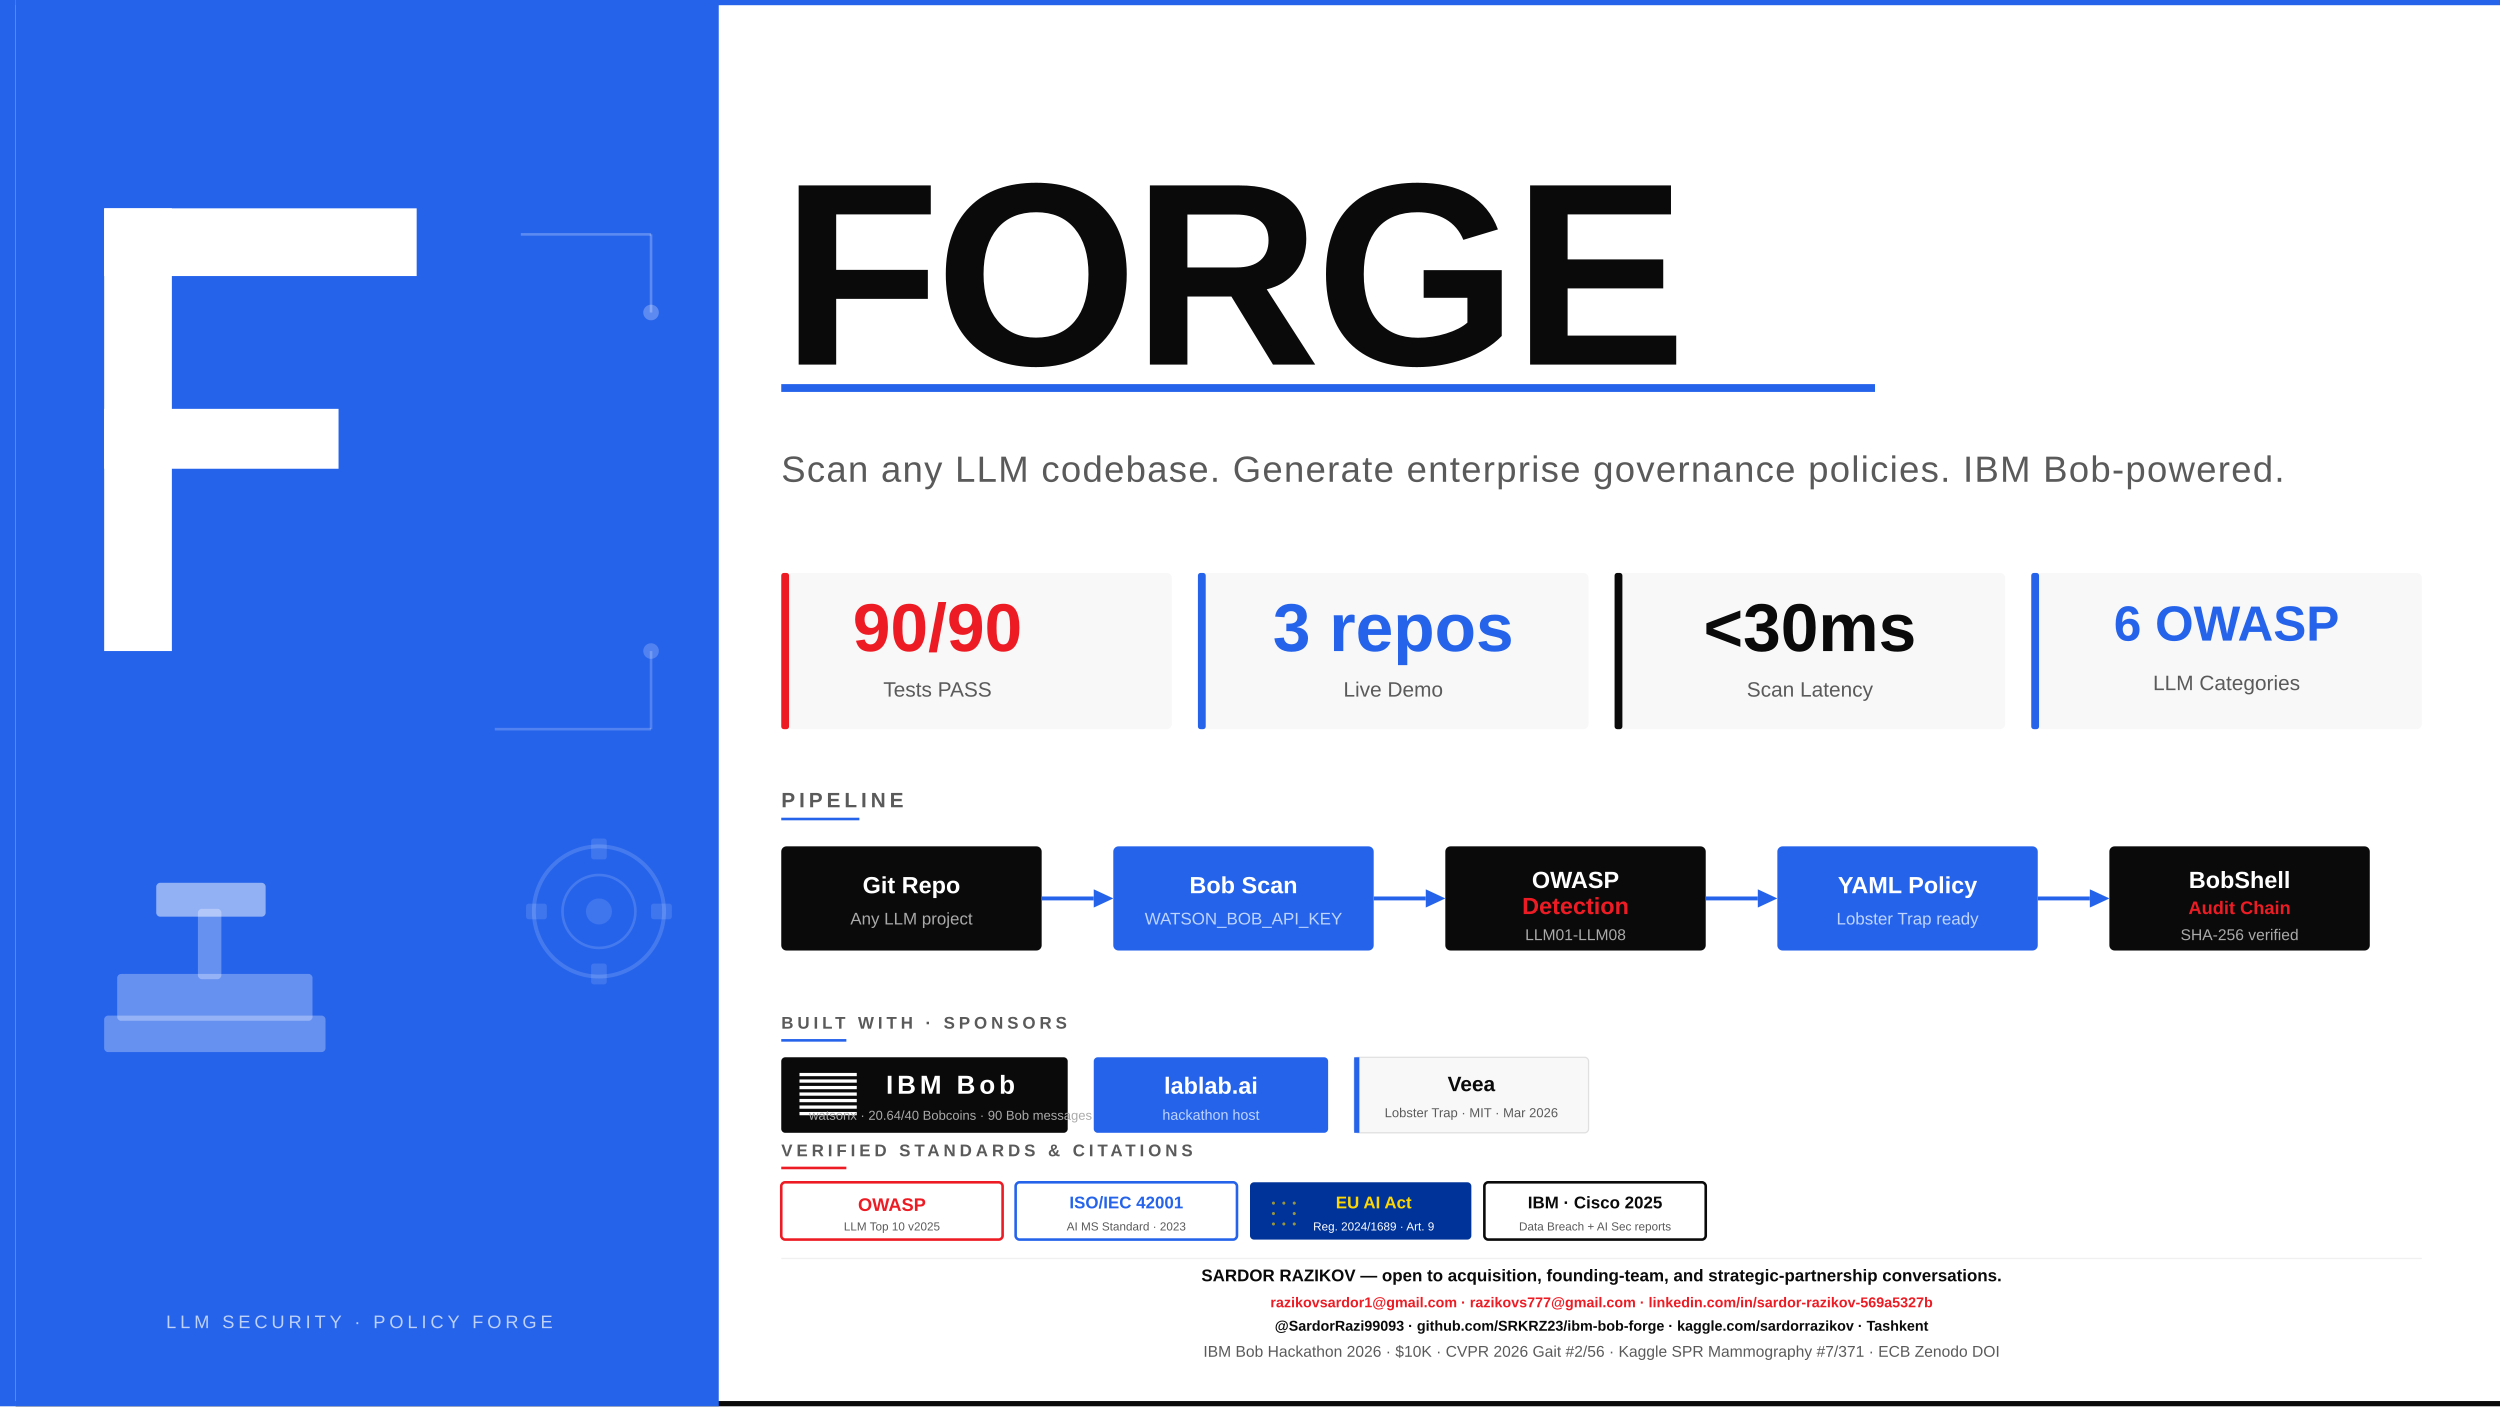
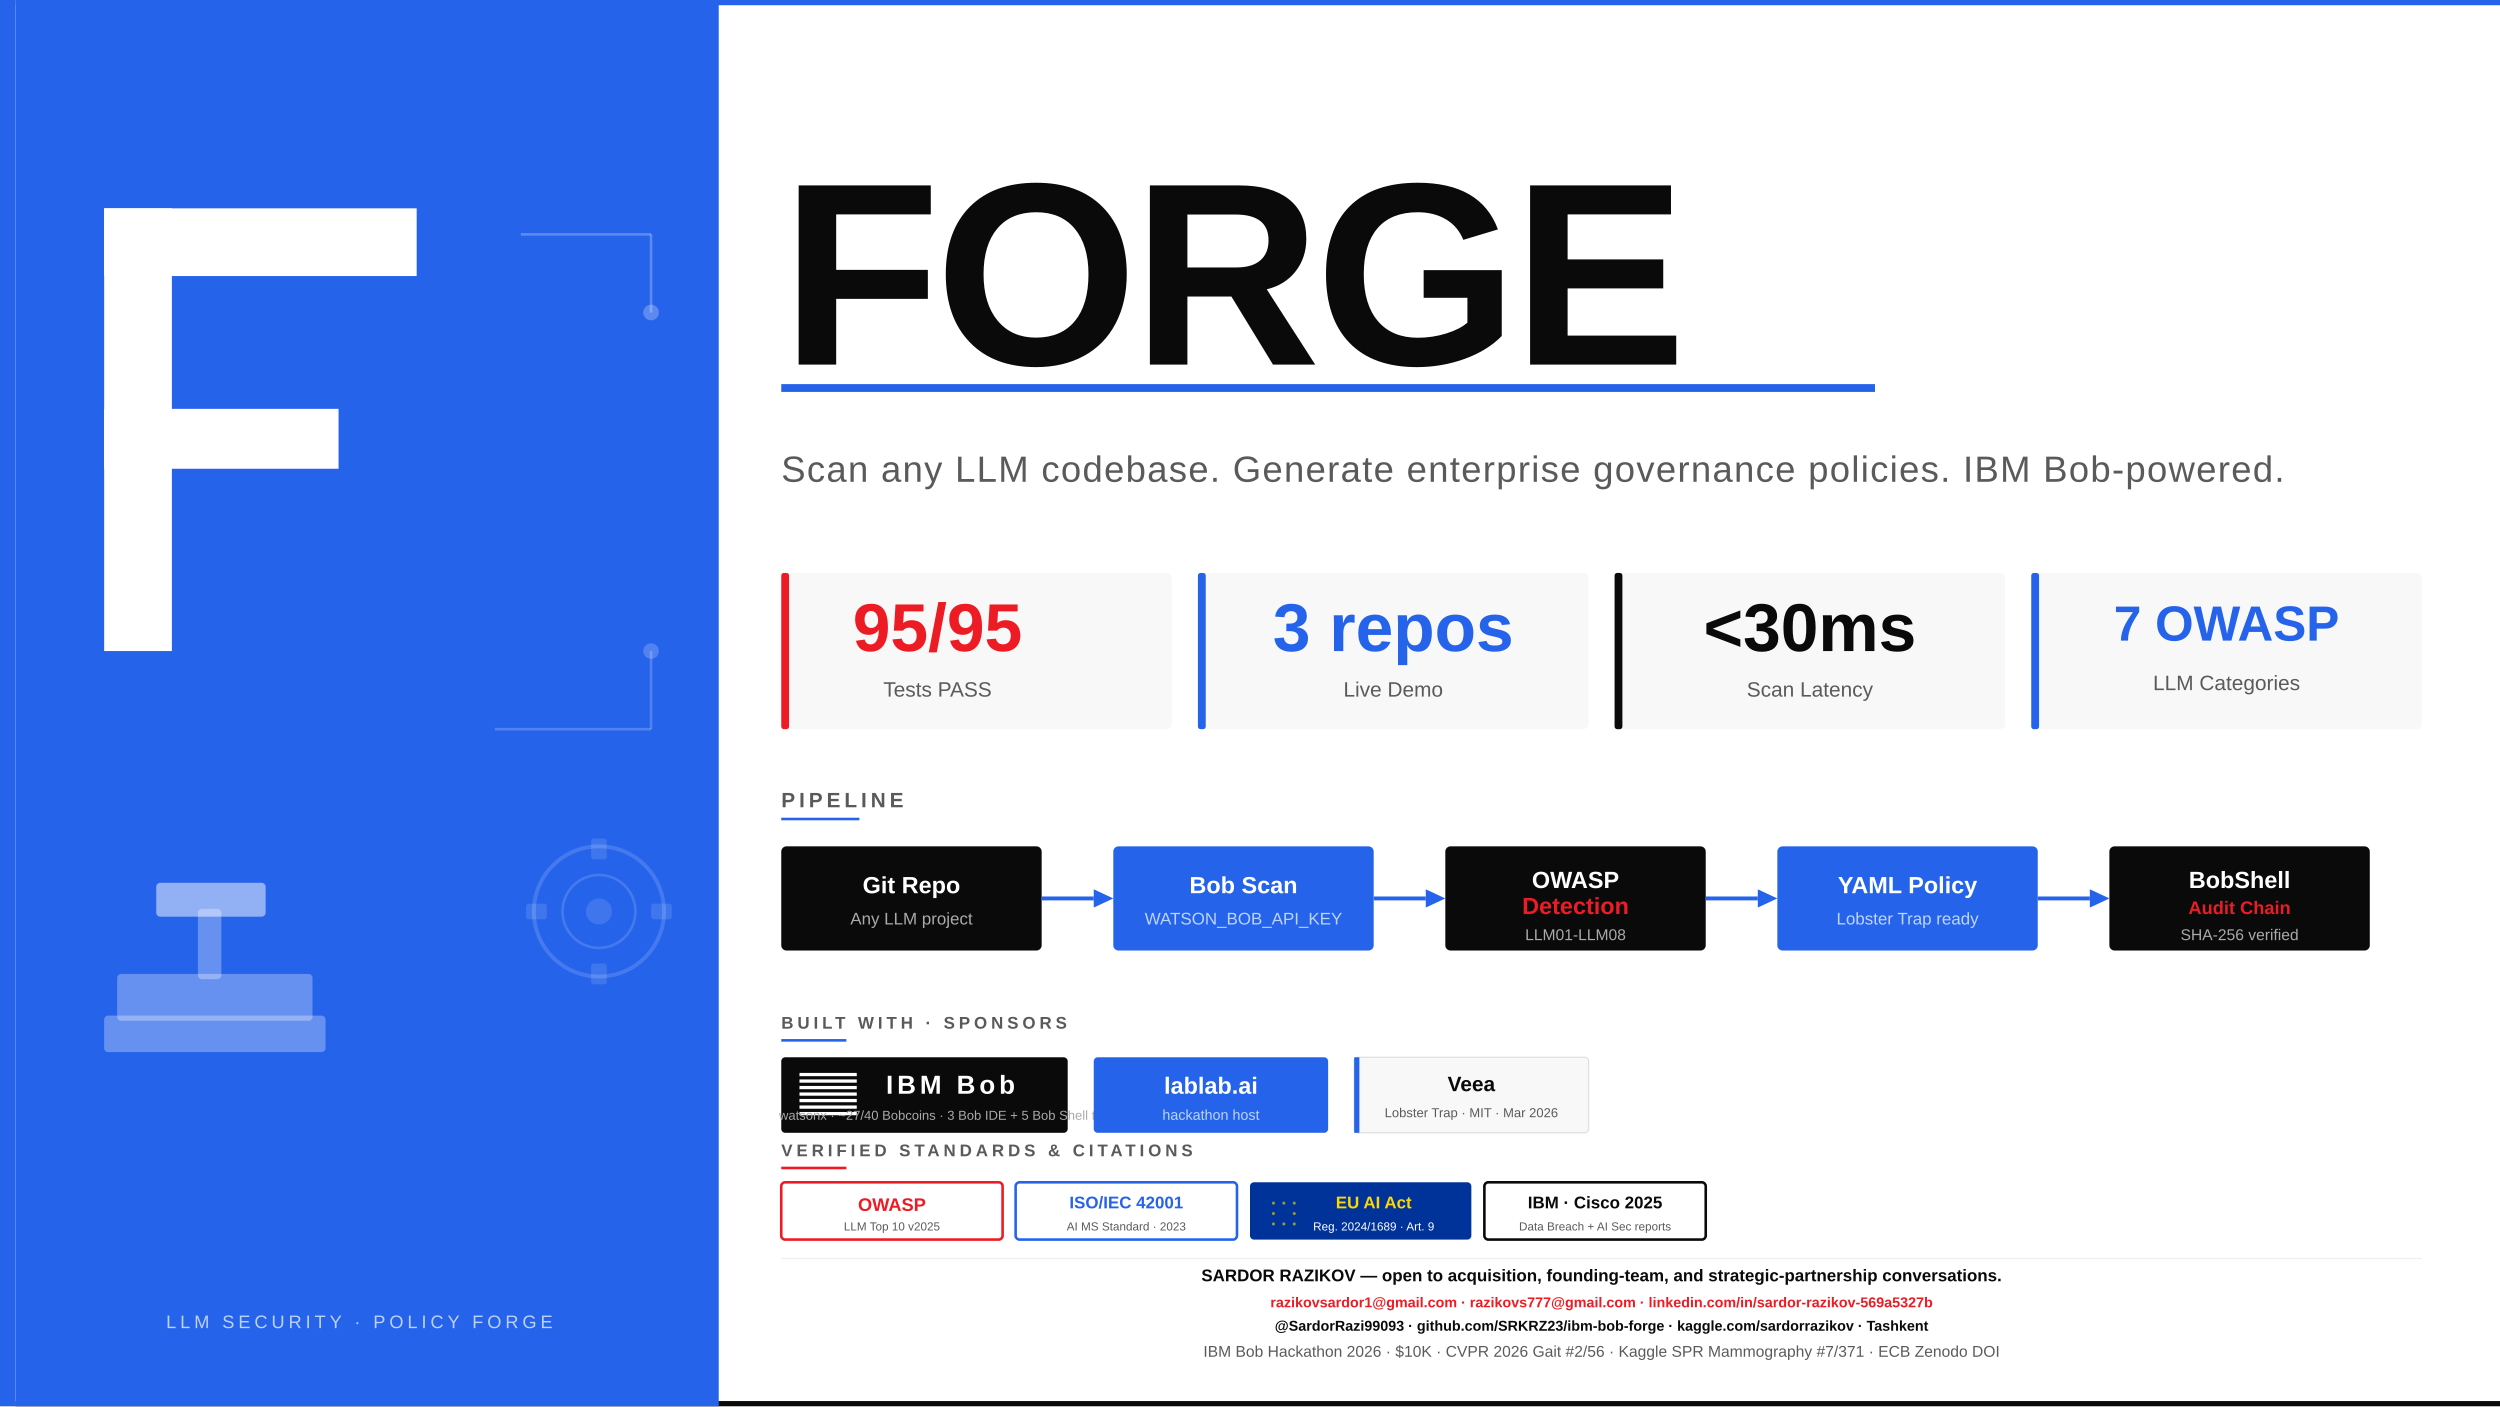
<svg xmlns="http://www.w3.org/2000/svg" width="1920" height="1080" viewBox="0 0 1920 1080">
  <rect width="1920" height="1080" fill="#FFFFFF" />
  <rect x="0" y="0" width="12" height="1080" fill="#2563EB" />
  <rect x="12" y="0" width="1908" height="4" fill="#2563EB" />
  <rect x="12" y="1076" width="1908" height="4" fill="#0A0A0A" />
  <rect x="12" y="0" width="540" height="1080" fill="#2563EB" />
  <rect x="80" y="160" width="52" height="340" fill="#FFFFFF" />
  <rect x="80" y="160" width="240" height="52" fill="#FFFFFF" />
  <rect x="80" y="314" width="180" height="46" fill="#FFFFFF" />
  <line x1="400" y1="180" x2="500" y2="180" stroke="#FFFFFF" stroke-width="2" opacity="0.25" />
  <line x1="500" y1="180" x2="500" y2="240" stroke="#FFFFFF" stroke-width="2" opacity="0.25" />
  <circle cx="500" cy="240" r="6" fill="#FFFFFF" opacity="0.25" />
  <line x1="380" y1="560" x2="500" y2="560" stroke="#FFFFFF" stroke-width="2" opacity="0.2" />
  <line x1="500" y1="560" x2="500" y2="500" stroke="#FFFFFF" stroke-width="2" opacity="0.2" />
  <circle cx="500" cy="500" r="6" fill="#FFFFFF" opacity="0.2" />
  <circle cx="460" cy="700" r="50" fill="none" stroke="#FFFFFF" stroke-width="3" opacity="0.15" />
  <circle cx="460" cy="700" r="28" fill="none" stroke="#FFFFFF" stroke-width="2" opacity="0.15" />
  <circle cx="460" cy="700" r="10" fill="#FFFFFF" opacity="0.12" />
  <rect x="454" y="644" width="12" height="16" fill="#FFFFFF" opacity="0.12" rx="2" />
  <rect x="454" y="740" width="12" height="16" fill="#FFFFFF" opacity="0.12" rx="2" />
  <rect x="404" y="694" width="16" height="12" fill="#FFFFFF" opacity="0.12" rx="2" />
  <rect x="500" y="694" width="16" height="12" fill="#FFFFFF" opacity="0.12" rx="2" />
  <rect x="80" y="780" width="170" height="28" fill="#FFFFFF" opacity="0.3" rx="3" />
  <rect x="90" y="748" width="150" height="36" fill="#FFFFFF" opacity="0.3" rx="3" />
  <rect x="152" y="698" width="18" height="54" fill="#FFFFFF" opacity="0.3" rx="3" />
  <rect x="120" y="678" width="84" height="26" fill="#FFFFFF" opacity="0.5" rx="3" />
  <text x="276" y="1020" font-family="-apple-system, 'Helvetica Neue', Arial, sans-serif" font-weight="400" font-size="14" fill="#FFFFFF" text-anchor="middle" opacity="0.7" letter-spacing="3">LLM SECURITY · POLICY FORGE</text>
  <text x="600" y="280" font-family="-apple-system, 'Helvetica Neue', Arial, sans-serif" font-weight="900" font-size="200" fill="#0A0A0A" letter-spacing="-4">FORGE</text>
  <rect x="600" y="295" width="840" height="6" fill="#2563EB" />
  <text x="600" y="370" font-family="-apple-system, 'Helvetica Neue', Arial, sans-serif" font-weight="400" font-size="28" fill="#5A5A5A" letter-spacing="1">Scan any LLM codebase. Generate enterprise governance policies. IBM Bob-powered.</text>
  <rect x="600" y="440" width="300" height="120" fill="#F8F8F8" rx="4" />
  <rect x="600" y="440" width="6" height="120" fill="#ED1C24" rx="2" />
-   <text x="720" y="500" font-family="-apple-system, 'Helvetica Neue', Arial, sans-serif" font-weight="900" font-size="52" fill="#ED1C24" text-anchor="middle">90/90</text>
+   <text x="720" y="500" font-family="-apple-system, 'Helvetica Neue', Arial, sans-serif" font-weight="900" font-size="52" fill="#ED1C24" text-anchor="middle">95/95</text>
  <text x="720" y="535" font-family="-apple-system, 'Helvetica Neue', Arial, sans-serif" font-weight="400" font-size="16" fill="#5A5A5A" text-anchor="middle">Tests PASS</text>
  <rect x="920" y="440" width="300" height="120" fill="#F8F8F8" rx="4" />
  <rect x="920" y="440" width="6" height="120" fill="#2563EB" rx="2" />
  <text x="1070" y="500" font-family="-apple-system, 'Helvetica Neue', Arial, sans-serif" font-weight="900" font-size="52" fill="#2563EB" text-anchor="middle">3 repos</text>
  <text x="1070" y="535" font-family="-apple-system, 'Helvetica Neue', Arial, sans-serif" font-weight="400" font-size="16" fill="#5A5A5A" text-anchor="middle">Live Demo</text>
  <rect x="1240" y="440" width="300" height="120" fill="#F8F8F8" rx="4" />
  <rect x="1240" y="440" width="6" height="120" fill="#0A0A0A" rx="2" />
  <text x="1390" y="500" font-family="-apple-system, 'Helvetica Neue', Arial, sans-serif" font-weight="900" font-size="52" fill="#0A0A0A" text-anchor="middle">&lt;30ms</text>
  <text x="1390" y="535" font-family="-apple-system, 'Helvetica Neue', Arial, sans-serif" font-weight="400" font-size="16" fill="#5A5A5A" text-anchor="middle">Scan Latency</text>
  <rect x="1560" y="440" width="300" height="120" fill="#F8F8F8" rx="4" />
  <rect x="1560" y="440" width="6" height="120" fill="#2563EB" rx="2" />
-   <text x="1710" y="492" font-family="-apple-system, 'Helvetica Neue', Arial, sans-serif" font-weight="900" font-size="38" fill="#2563EB" text-anchor="middle">6 OWASP</text>
+   <text x="1710" y="492" font-family="-apple-system, 'Helvetica Neue', Arial, sans-serif" font-weight="900" font-size="38" fill="#2563EB" text-anchor="middle">7 OWASP</text>
  <text x="1710" y="530" font-family="-apple-system, 'Helvetica Neue', Arial, sans-serif" font-weight="400" font-size="16" fill="#5A5A5A" text-anchor="middle">LLM Categories</text>
  <text x="600" y="620" font-family="-apple-system, 'Helvetica Neue', Arial, sans-serif" font-weight="700" font-size="16" fill="#5A5A5A" letter-spacing="3">PIPELINE</text>
  <rect x="600" y="628" width="60" height="2" fill="#2563EB" />
  <rect x="600" y="650" width="200" height="80" fill="#0A0A0A" rx="4" />
  <text x="700" y="686" font-family="-apple-system, 'Helvetica Neue', Arial, sans-serif" font-weight="700" font-size="18" fill="#FFFFFF" text-anchor="middle">Git Repo</text>
  <text x="700" y="710" font-family="-apple-system, 'Helvetica Neue', Arial, sans-serif" font-weight="400" font-size="13" fill="#AAAAAA" text-anchor="middle">Any LLM project</text>
  <line x1="800" y1="690" x2="840" y2="690" stroke="#2563EB" stroke-width="3" />
  <polygon points="840,683 855,690 840,697" fill="#2563EB" />
  <rect x="855" y="650" width="200" height="80" fill="#2563EB" rx="4" />
  <text x="955" y="686" font-family="-apple-system, 'Helvetica Neue', Arial, sans-serif" font-weight="700" font-size="18" fill="#FFFFFF" text-anchor="middle">Bob Scan</text>
  <text x="955" y="710" font-family="-apple-system, 'Helvetica Neue', Arial, sans-serif" font-weight="400" font-size="13" fill="#BFD5FF" text-anchor="middle">WATSON_BOB_API_KEY</text>
  <line x1="1055" y1="690" x2="1095" y2="690" stroke="#2563EB" stroke-width="3" />
  <polygon points="1095,683 1110,690 1095,697" fill="#2563EB" />
  <rect x="1110" y="650" width="200" height="80" fill="#0A0A0A" rx="4" />
  <text x="1210" y="682" font-family="-apple-system, 'Helvetica Neue', Arial, sans-serif" font-weight="700" font-size="18" fill="#FFFFFF" text-anchor="middle">OWASP</text>
  <text x="1210" y="702" font-family="-apple-system, 'Helvetica Neue', Arial, sans-serif" font-weight="700" font-size="18" fill="#ED1C24" text-anchor="middle">Detection</text>
  <text x="1210" y="722" font-family="-apple-system, 'Helvetica Neue', Arial, sans-serif" font-weight="400" font-size="12" fill="#AAAAAA" text-anchor="middle">LLM01-LLM08</text>
  <line x1="1310" y1="690" x2="1350" y2="690" stroke="#2563EB" stroke-width="3" />
  <polygon points="1350,683 1365,690 1350,697" fill="#2563EB" />
  <rect x="1365" y="650" width="200" height="80" fill="#2563EB" rx="4" />
  <text x="1465" y="686" font-family="-apple-system, 'Helvetica Neue', Arial, sans-serif" font-weight="700" font-size="18" fill="#FFFFFF" text-anchor="middle">YAML Policy</text>
  <text x="1465" y="710" font-family="-apple-system, 'Helvetica Neue', Arial, sans-serif" font-weight="400" font-size="13" fill="#BFD5FF" text-anchor="middle">Lobster Trap ready</text>
  <line x1="1565" y1="690" x2="1605" y2="690" stroke="#2563EB" stroke-width="3" />
  <polygon points="1605,683 1620,690 1605,697" fill="#2563EB" />
  <rect x="1620" y="650" width="200" height="80" fill="#0A0A0A" rx="4" />
  <text x="1720" y="682" font-family="-apple-system, 'Helvetica Neue', Arial, sans-serif" font-weight="700" font-size="18" fill="#FFFFFF" text-anchor="middle">BobShell</text>
  <text x="1720" y="702" font-family="-apple-system, 'Helvetica Neue', Arial, sans-serif" font-weight="700" font-size="14" fill="#ED1C24" text-anchor="middle">Audit Chain</text>
  <text x="1720" y="722" font-family="-apple-system, 'Helvetica Neue', Arial, sans-serif" font-weight="400" font-size="12" fill="#AAAAAA" text-anchor="middle">SHA-256 verified</text>
  <text x="600" y="790" font-family="-apple-system, 'Helvetica Neue', Arial, sans-serif" font-weight="700" font-size="13" fill="#5A5A5A" letter-spacing="3">BUILT WITH · SPONSORS</text>
  <rect x="600" y="798" width="50" height="2" fill="#2563EB" />
  <rect x="600" y="812" width="220" height="58" fill="#0A0A0A" rx="3" />
  <g transform="translate(614, 824)">
    <rect x="0" y="0" width="44" height="2.5" fill="#FFFFFF" />
    <rect x="0" y="5" width="44" height="2.5" fill="#FFFFFF" />
    <rect x="0" y="10" width="44" height="2.5" fill="#FFFFFF" />
    <rect x="0" y="15" width="44" height="2.5" fill="#FFFFFF" />
    <rect x="0" y="20" width="44" height="2.5" fill="#FFFFFF" />
    <rect x="0" y="25" width="44" height="2.5" fill="#FFFFFF" />
    <rect x="0" y="30" width="44" height="2.5" fill="#FFFFFF" />
  </g>
  <text x="730" y="840" font-family="-apple-system, 'Helvetica Neue', Arial, sans-serif" font-weight="900" font-size="20" fill="#FFFFFF" text-anchor="middle" letter-spacing="3">IBM Bob</text>
-   <text x="730" y="860" font-family="-apple-system, 'Helvetica Neue', Arial, sans-serif" font-weight="400" font-size="10" fill="#AAAAAA" text-anchor="middle">watsonx · 20.64/40 Bobcoins · 90 Bob messages</text>
+   <text x="730" y="860" font-family="-apple-system, 'Helvetica Neue', Arial, sans-serif" font-weight="400" font-size="10" fill="#AAAAAA" text-anchor="middle">watsonx · ~27/40 Bobcoins · 3 Bob IDE + 5 Bob Shell tasks</text>
  <rect x="840" y="812" width="180" height="58" fill="#2563EB" rx="3" />
  <text x="930" y="840" font-family="-apple-system, 'Helvetica Neue', Arial, sans-serif" font-weight="900" font-size="18" fill="#FFFFFF" text-anchor="middle">lablab.ai</text>
  <text x="930" y="860" font-family="-apple-system, 'Helvetica Neue', Arial, sans-serif" font-weight="400" font-size="11" fill="#BFD5FF" text-anchor="middle">hackathon host</text>
  <rect x="1040" y="812" width="180" height="58" fill="#F8F8F8" rx="3" stroke="#E0E0E0" stroke-width="1" />
  <rect x="1040" y="812" width="4" height="58" fill="#2563EB" />
  <text x="1130" y="838" font-family="-apple-system, 'Helvetica Neue', Arial, sans-serif" font-weight="900" font-size="16" fill="#0A0A0A" text-anchor="middle">Veea</text>
  <text x="1130" y="858" font-family="-apple-system, 'Helvetica Neue', Arial, sans-serif" font-weight="400" font-size="10" fill="#5A5A5A" text-anchor="middle">Lobster Trap · MIT · Mar 2026</text>
  <text x="600" y="888" font-family="-apple-system, 'Helvetica Neue', Arial, sans-serif" font-weight="700" font-size="13" fill="#5A5A5A" letter-spacing="3">VERIFIED STANDARDS &amp; CITATIONS</text>
  <rect x="600" y="896" width="50" height="2" fill="#ED1C24" />
  <rect x="600" y="908" width="170" height="44" fill="#FFFFFF" rx="3" stroke="#ED1C24" stroke-width="2" />
  <text x="685" y="930" font-family="-apple-system, 'Helvetica Neue', Arial, sans-serif" font-weight="900" font-size="14" fill="#ED1C24" text-anchor="middle">OWASP</text>
  <text x="685" y="945" font-family="-apple-system, 'Helvetica Neue', Arial, sans-serif" font-weight="400" font-size="9" fill="#5A5A5A" text-anchor="middle">LLM Top 10 v2025</text>
  <rect x="780" y="908" width="170" height="44" fill="#FFFFFF" rx="3" stroke="#2563EB" stroke-width="2" />
  <text x="865" y="928" font-family="-apple-system, 'Helvetica Neue', Arial, sans-serif" font-weight="900" font-size="13" fill="#2563EB" text-anchor="middle">ISO/IEC 42001</text>
  <text x="865" y="945" font-family="-apple-system, 'Helvetica Neue', Arial, sans-serif" font-weight="400" font-size="9" fill="#5A5A5A" text-anchor="middle">AI MS Standard · 2023</text>
  <rect x="960" y="908" width="170" height="44" fill="#003399" rx="3" />
  <g transform="translate(975, 920)" fill="#FFD700" opacity="0.6">
    <circle cx="3" cy="4" r="1.2" />
    <circle cx="11" cy="4" r="1.2" />
    <circle cx="19" cy="4" r="1.2" />
    <circle cx="3" cy="12" r="1.2" />
    <circle cx="19" cy="12" r="1.2" />
    <circle cx="3" cy="20" r="1.2" />
    <circle cx="11" cy="20" r="1.2" />
    <circle cx="19" cy="20" r="1.2" />
  </g>
  <text x="1055" y="928" font-family="-apple-system, 'Helvetica Neue', Arial, sans-serif" font-weight="900" font-size="13" fill="#FFD700" text-anchor="middle">EU AI Act</text>
  <text x="1055" y="945" font-family="-apple-system, 'Helvetica Neue', Arial, sans-serif" font-weight="400" font-size="9" fill="#FFFFFF" text-anchor="middle">Reg. 2024/1689 · Art. 9</text>
  <rect x="1140" y="908" width="170" height="44" fill="#FFFFFF" rx="3" stroke="#0A0A0A" stroke-width="2" />
  <text x="1225" y="928" font-family="-apple-system, 'Helvetica Neue', Arial, sans-serif" font-weight="900" font-size="13" fill="#0A0A0A" text-anchor="middle">IBM · Cisco 2025</text>
  <text x="1225" y="945" font-family="-apple-system, 'Helvetica Neue', Arial, sans-serif" font-weight="400" font-size="9" fill="#5A5A5A" text-anchor="middle">Data Breach + AI Sec reports</text>
  <rect x="600" y="966" width="1260" height="1" fill="#F0F0F0" />
  <text x="1230" y="984" font-family="-apple-system, 'Helvetica Neue', Arial, sans-serif" font-weight="700" font-size="13" fill="#0A0A0A" text-anchor="middle">
    SARDOR RAZIKOV — open to acquisition, founding-team, and strategic-partnership conversations.
  </text>
  <text x="1230" y="1004" font-family="-apple-system, 'Helvetica Neue', Arial, sans-serif" font-weight="600" font-size="11" fill="#ED1C24" text-anchor="middle">
    razikovsardor1@gmail.com  ·  razikovs777@gmail.com  ·  linkedin.com/in/sardor-razikov-569a5327b
  </text>
  <text x="1230" y="1022" font-family="-apple-system, 'Helvetica Neue', Arial, sans-serif" font-weight="600" font-size="11" fill="#0A0A0A" text-anchor="middle">
    @SardorRazi99093  ·  github.com/SRKRZ23/ibm-bob-forge  ·  kaggle.com/sardorrazikov  ·  Tashkent
  </text>
  <text x="1230" y="1042" font-family="-apple-system, 'Helvetica Neue', Arial, sans-serif" font-weight="400" font-size="12" fill="#5A5A5A" text-anchor="middle">
    IBM Bob Hackathon 2026 · $10K · CVPR 2026 Gait #2/56 · Kaggle SPR Mammography #7/371 · ECB Zenodo DOI
  </text>
</svg>
